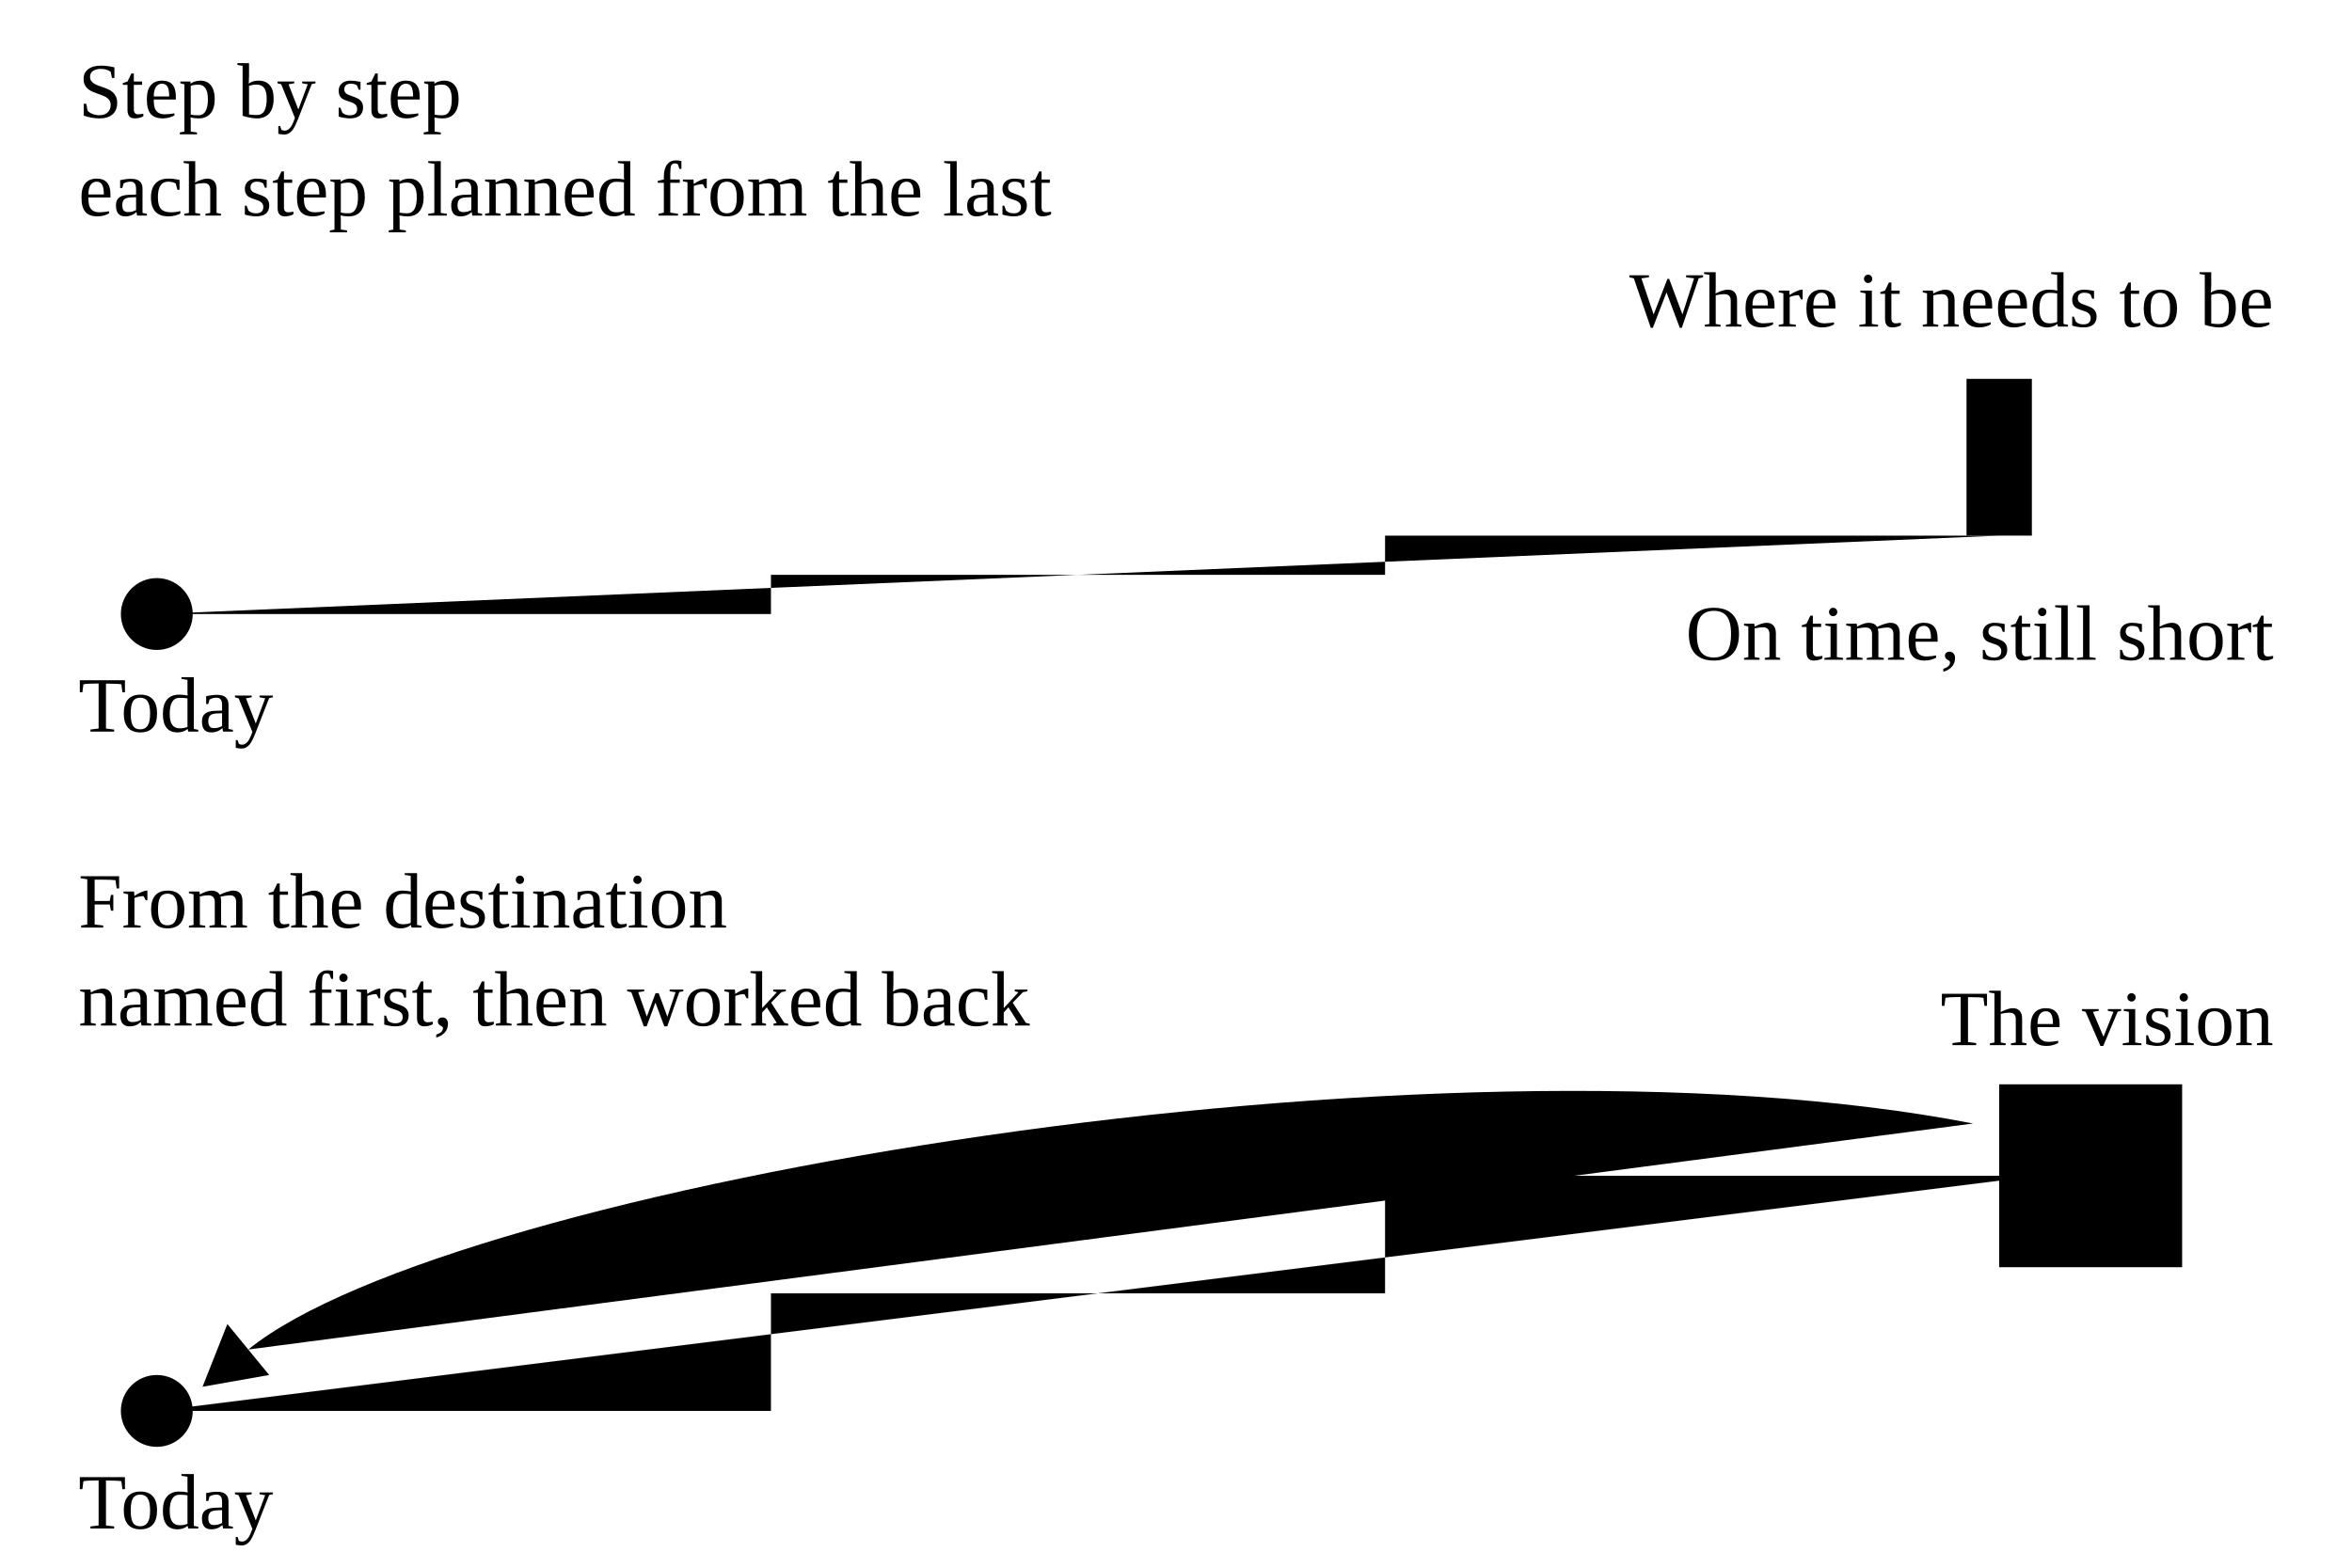
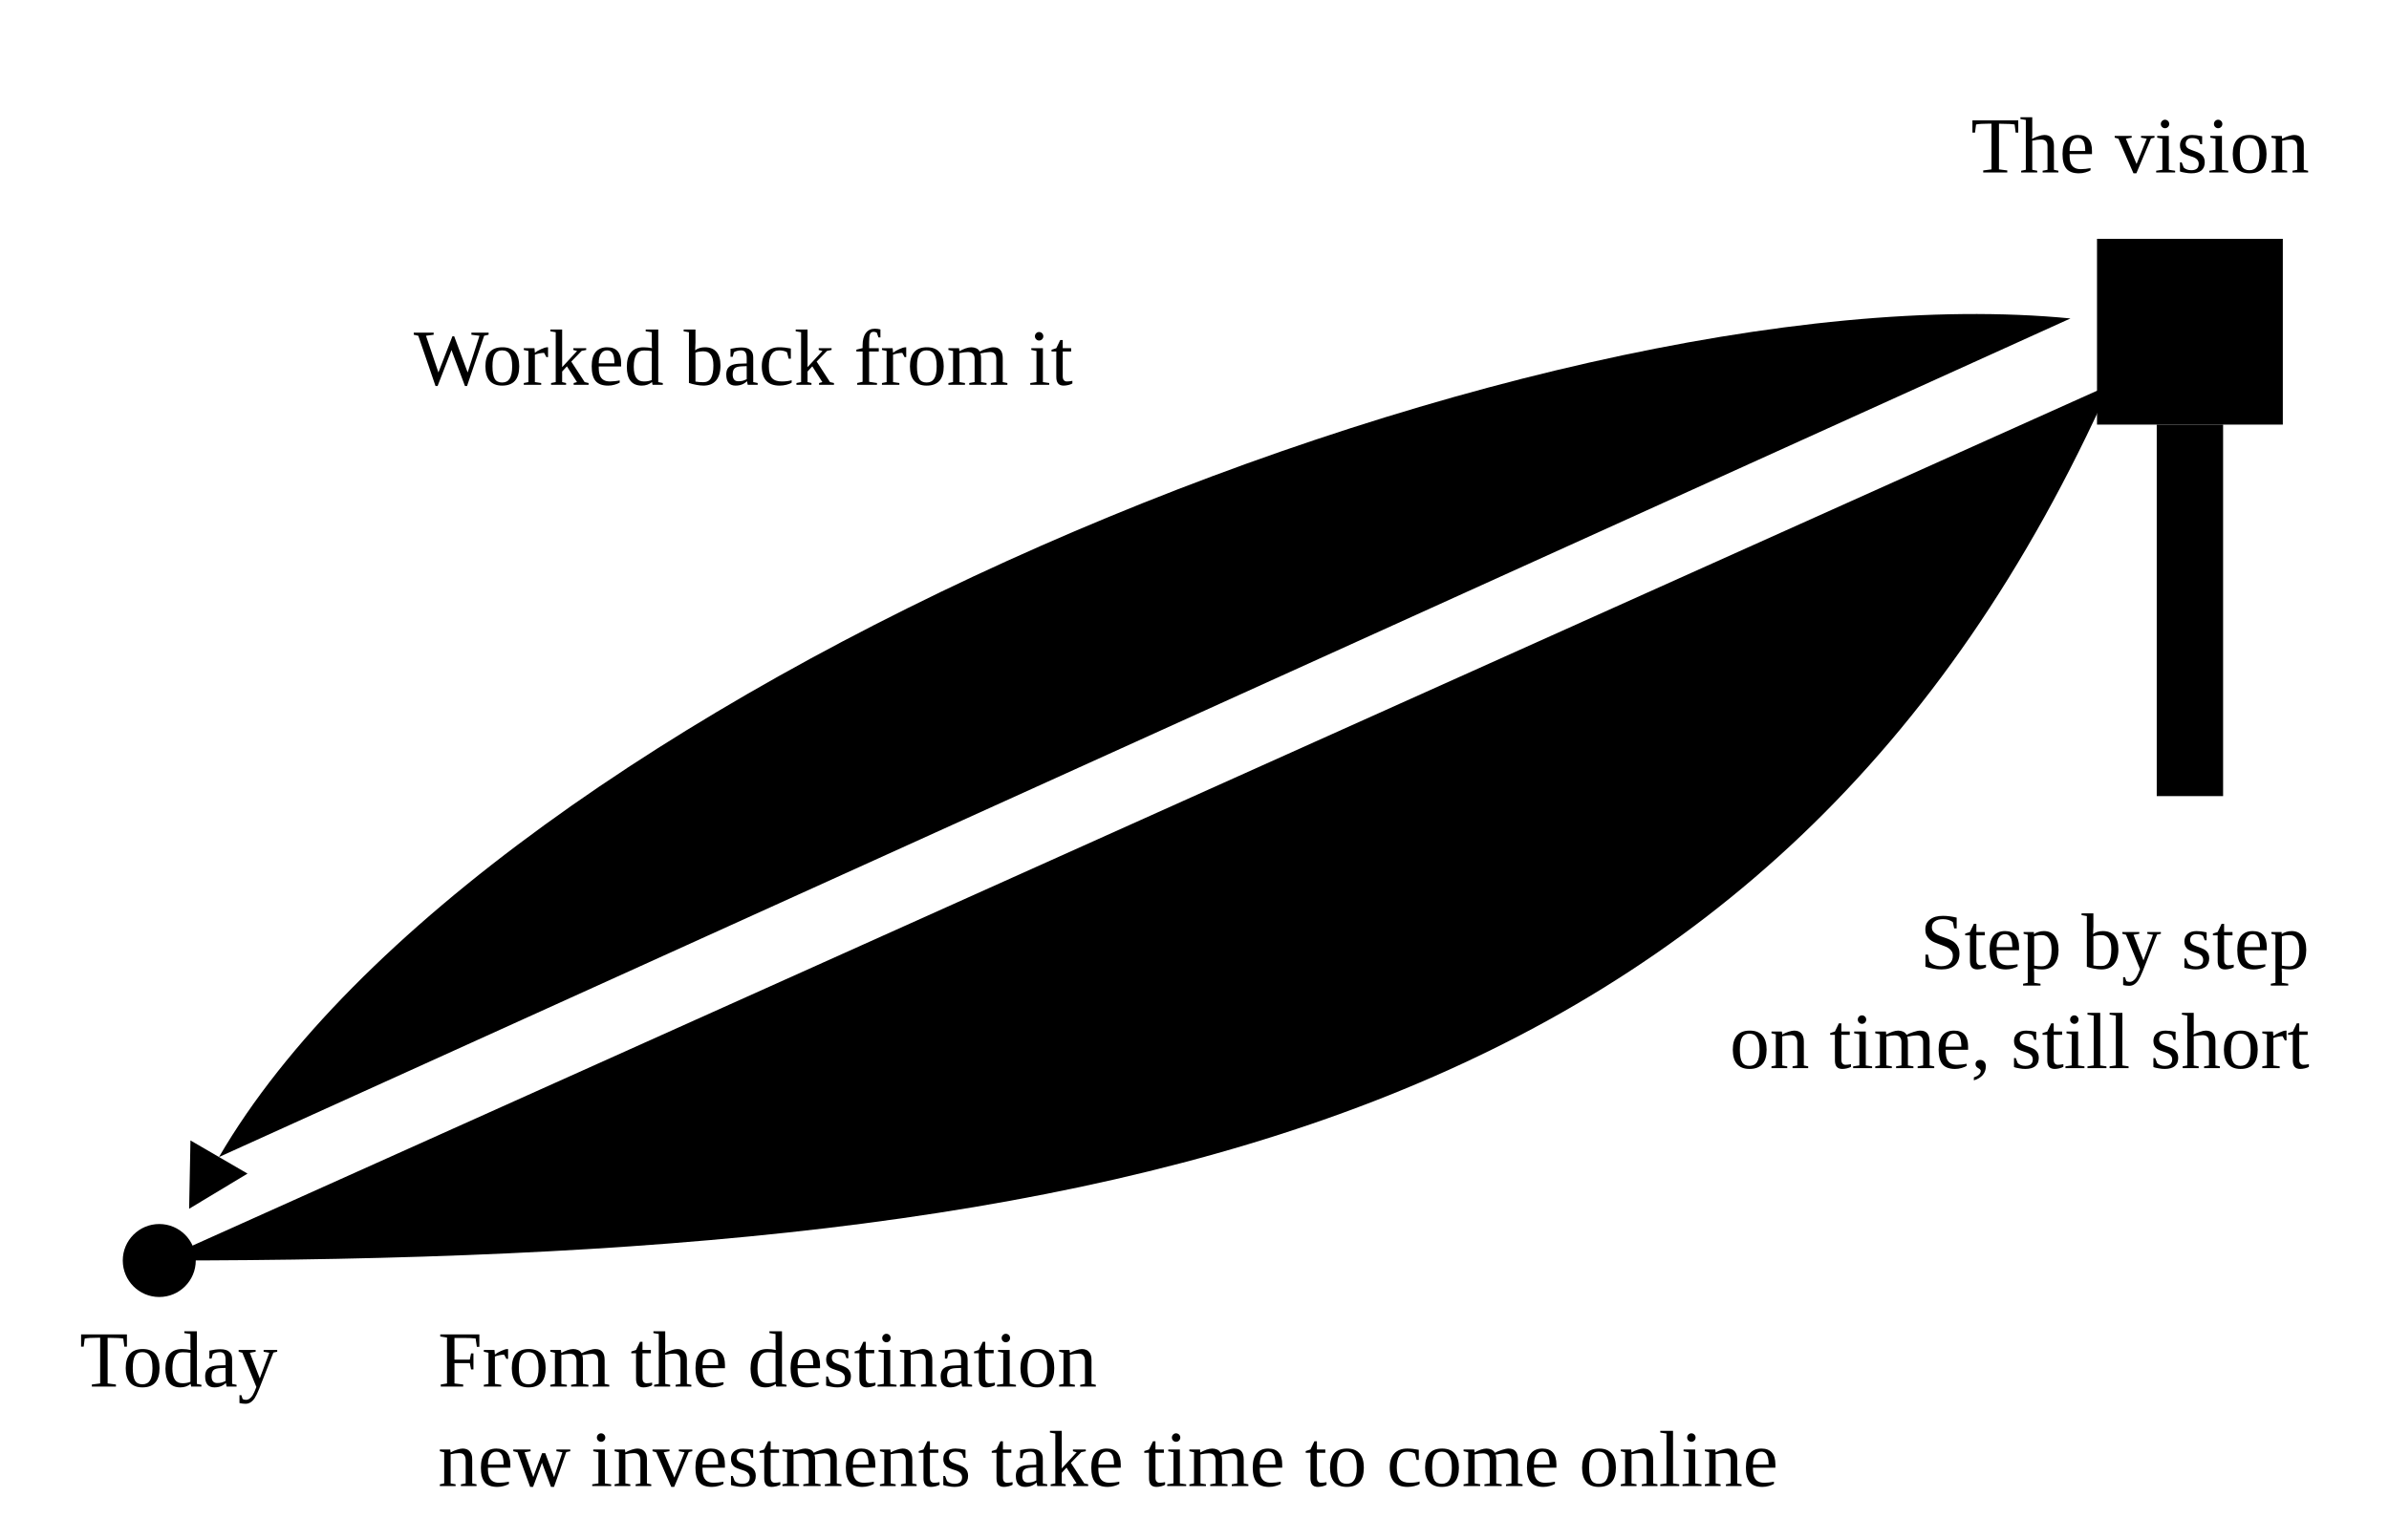
- <svg xmlns="http://www.w3.org/2000/svg" class="fig" viewBox="0 0 360 240" role="img" aria-labelledby="fig-champ-title fig-champ-desc">
-   <text class="fig-label" x="12" y="18">Step by step</text>
-   <text class="fig-note" x="12" y="33">each step planned from the last</text>
-   <text class="fig-note" x="348" y="50" text-anchor="end">Where it needs to be</text>
-   <path class="fig-guide" d="M24,58 L348,58" />
-   <rect class="fig-loss" x="301" y="58" width="10" height="24" />
-   <path class="fig-line" d="M24,94 L118,94 L118,88 L212,88 L212,82 L306,82" />
-   <circle class="fig-ink" cx="24" cy="94" r="5.5" />
-   <text class="fig-item" x="12" y="112">Today</text>
-   <text class="fig-note" x="348" y="101" text-anchor="end">On time, still short</text>
-   <text class="fig-label" x="12" y="142">From the destination</text>
-   <text class="fig-note" x="12" y="157">named first, then worked back</text>
-   <path class="fig-guide" d="M24,180 L348,180" />
-   <rect class="fig-mark" x="306" y="166" width="28" height="28" />
-   <path class="fig-return" d="M302,172 C220,156 69,181.4 38,206.6" />
-   <path class="fig-arrow" d="M31,212.3 L41.2,210.5 L34.8,202.7 Z" />
-   <path class="fig-line" d="M24,216 L118,216 L118,198 L212,198 L212,180 L312,180" />
-   <circle class="fig-ink" cx="24" cy="216" r="5.5" />
-   <circle class="fig-ink" cx="320" cy="180" r="5.5" />
-   <text class="fig-label" x="348" y="160" text-anchor="end">The vision</text>
-   <text class="fig-item" x="12" y="234">Today</text>
+ <svg xmlns="http://www.w3.org/2000/svg" class="fig" viewBox="0 0 360 232" role="img" aria-labelledby="fig-champ-title fig-champ-desc">
+   <text class="fig-label" x="348" y="26" text-anchor="end">The vision</text>
+   <rect class="fig-mark" x="316" y="36" width="28" height="28" />
+   <path class="fig-return" d="M312,48 C230,40 73.2,105.3 33,174.4" />
+   <path class="fig-arrow" d="M28.5,182.2 L37.3,176.9 L28.7,171.9 Z" />
+   <text class="fig-note" x="112" y="58" text-anchor="middle">Worked back from it</text>
+   <rect class="fig-loss" x="325" y="64" width="10" height="56" />
+   <path class="fig-axis" d="M24,190 L330,120" />
+   <path class="fig-line" d="M24,190 C170,190 268,170 318,58" />
+   <circle class="fig-ink" cx="24" cy="190" r="5.5" />
+   <circle class="fig-ink" cx="330" cy="50" r="5.5" />
+   <text class="fig-label" x="348" y="146" text-anchor="end">Step by step</text>
+   <text class="fig-note" x="348" y="161" text-anchor="end">on time, still short</text>
+   <text class="fig-item" x="12" y="209">Today</text>
+   <text class="fig-label" x="66" y="209">From the destination</text>
+   <text class="fig-note" x="66" y="224">new investments take time to come online</text>
</svg>
